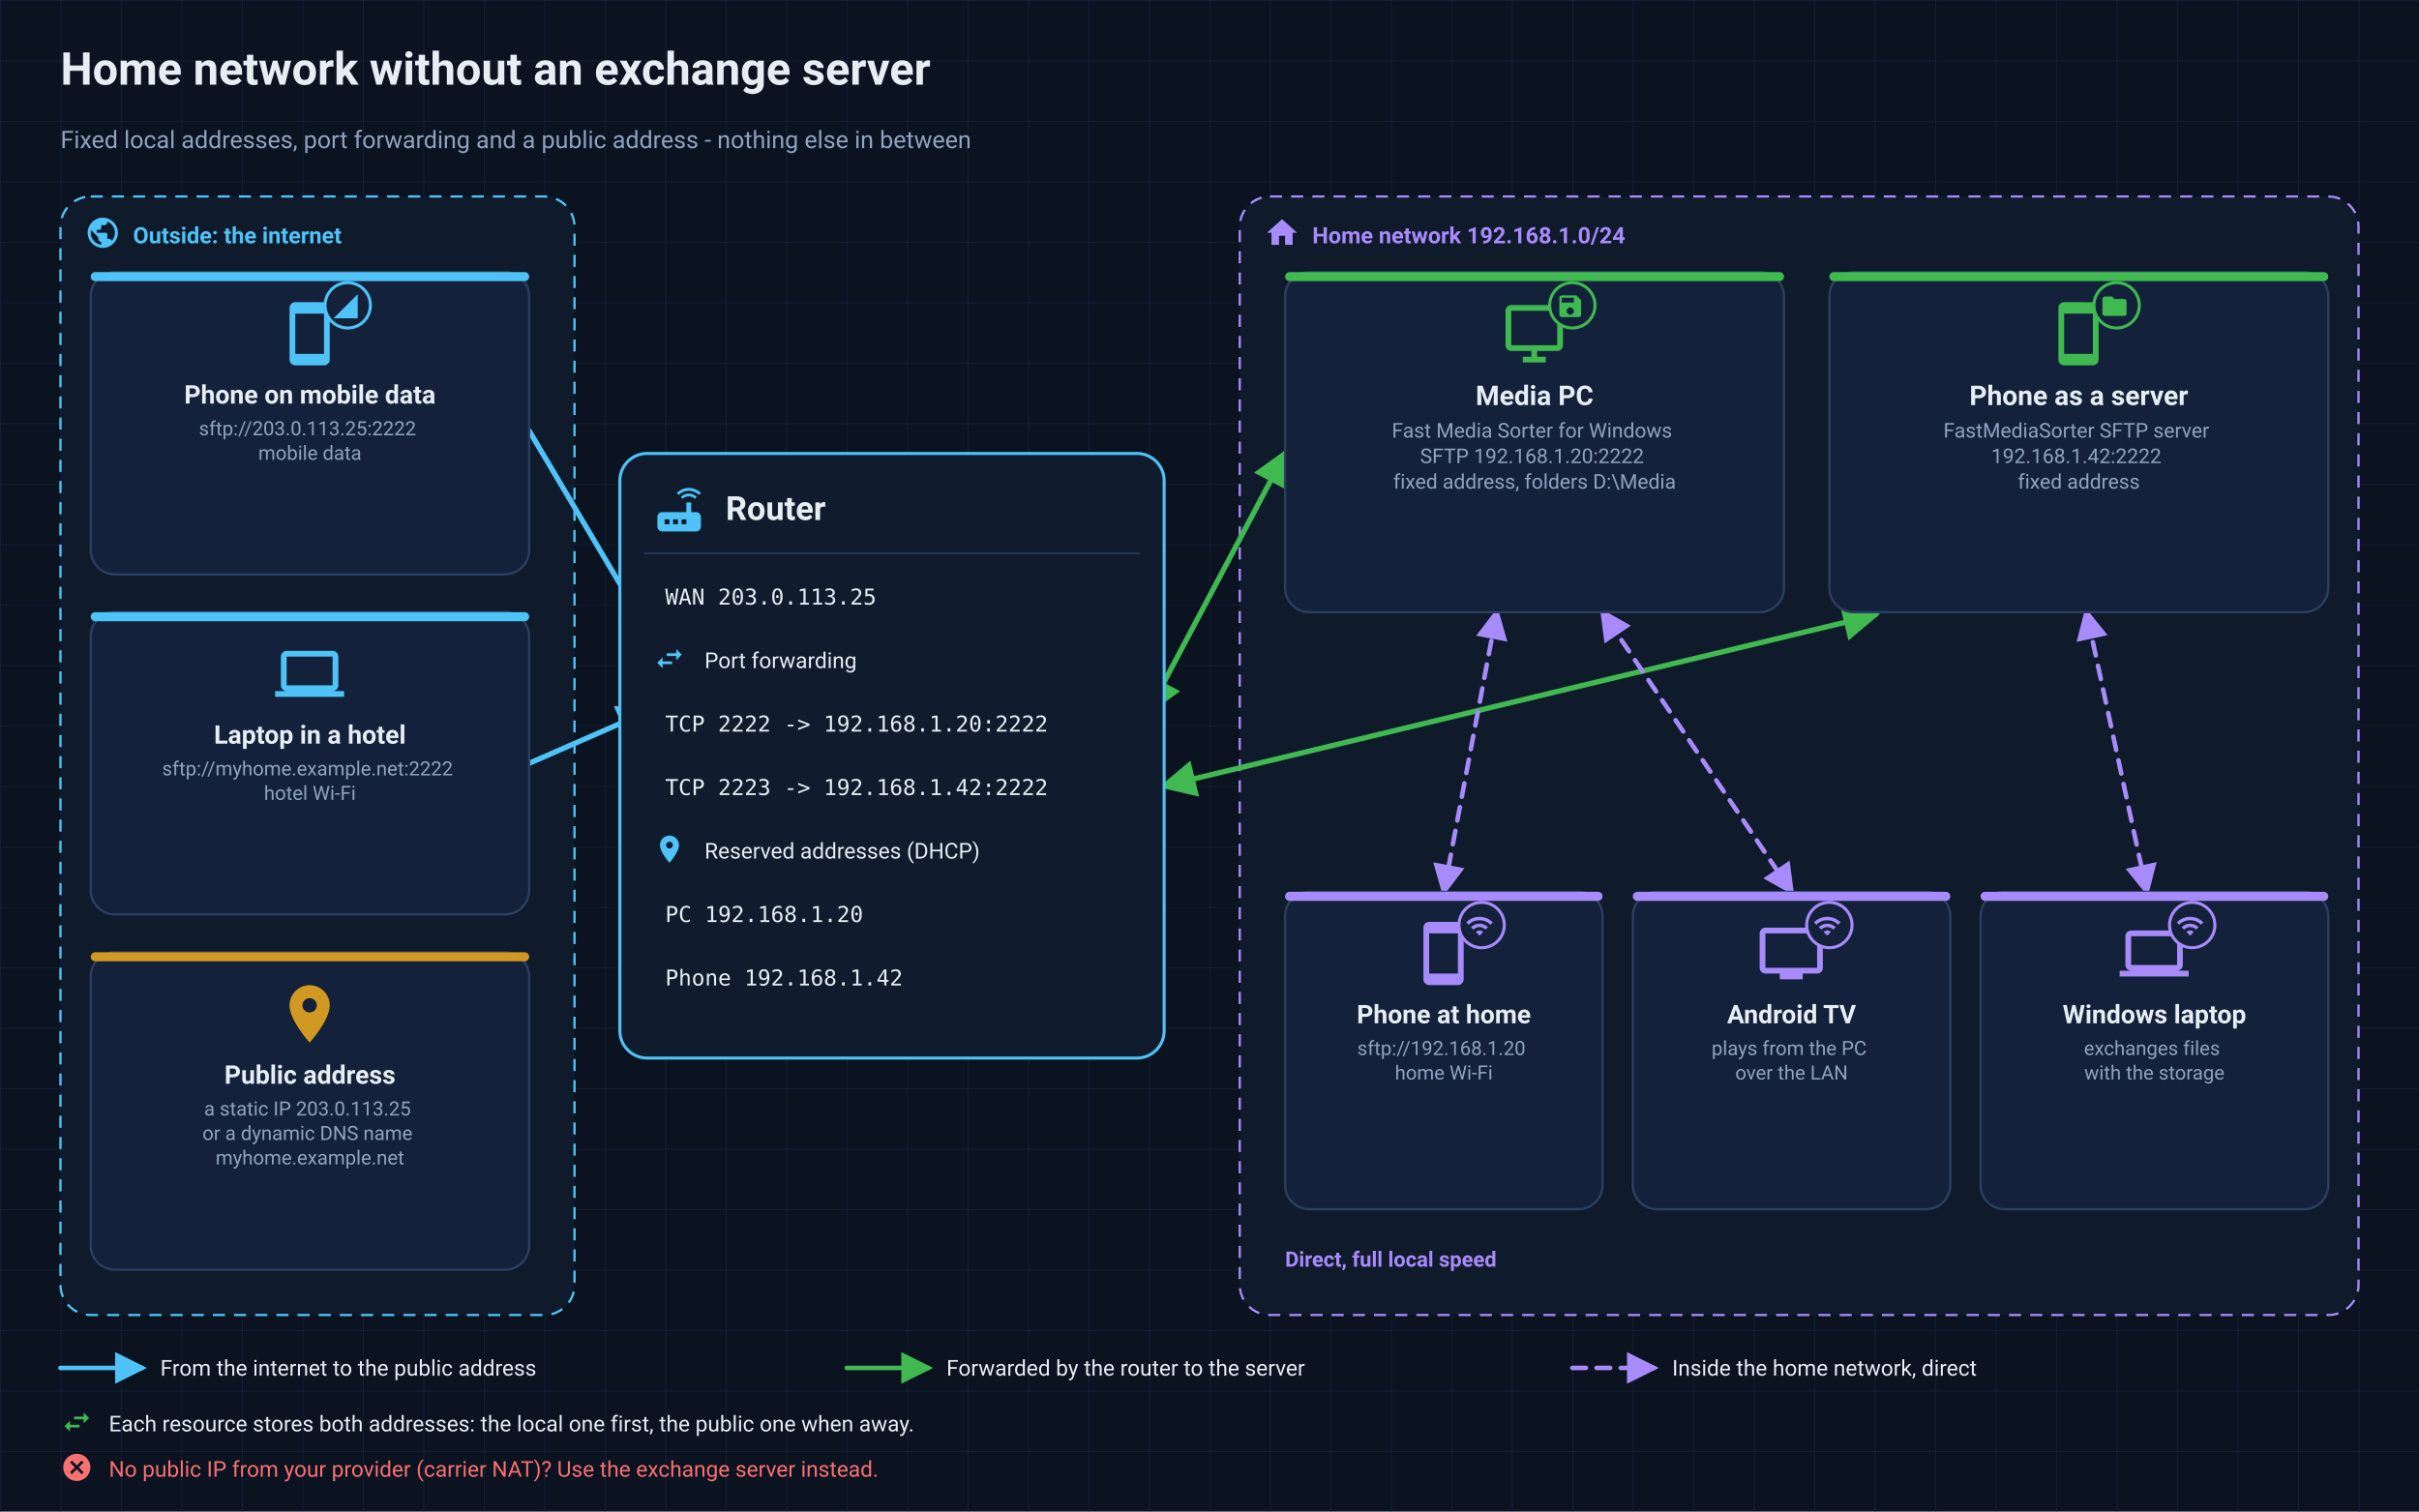
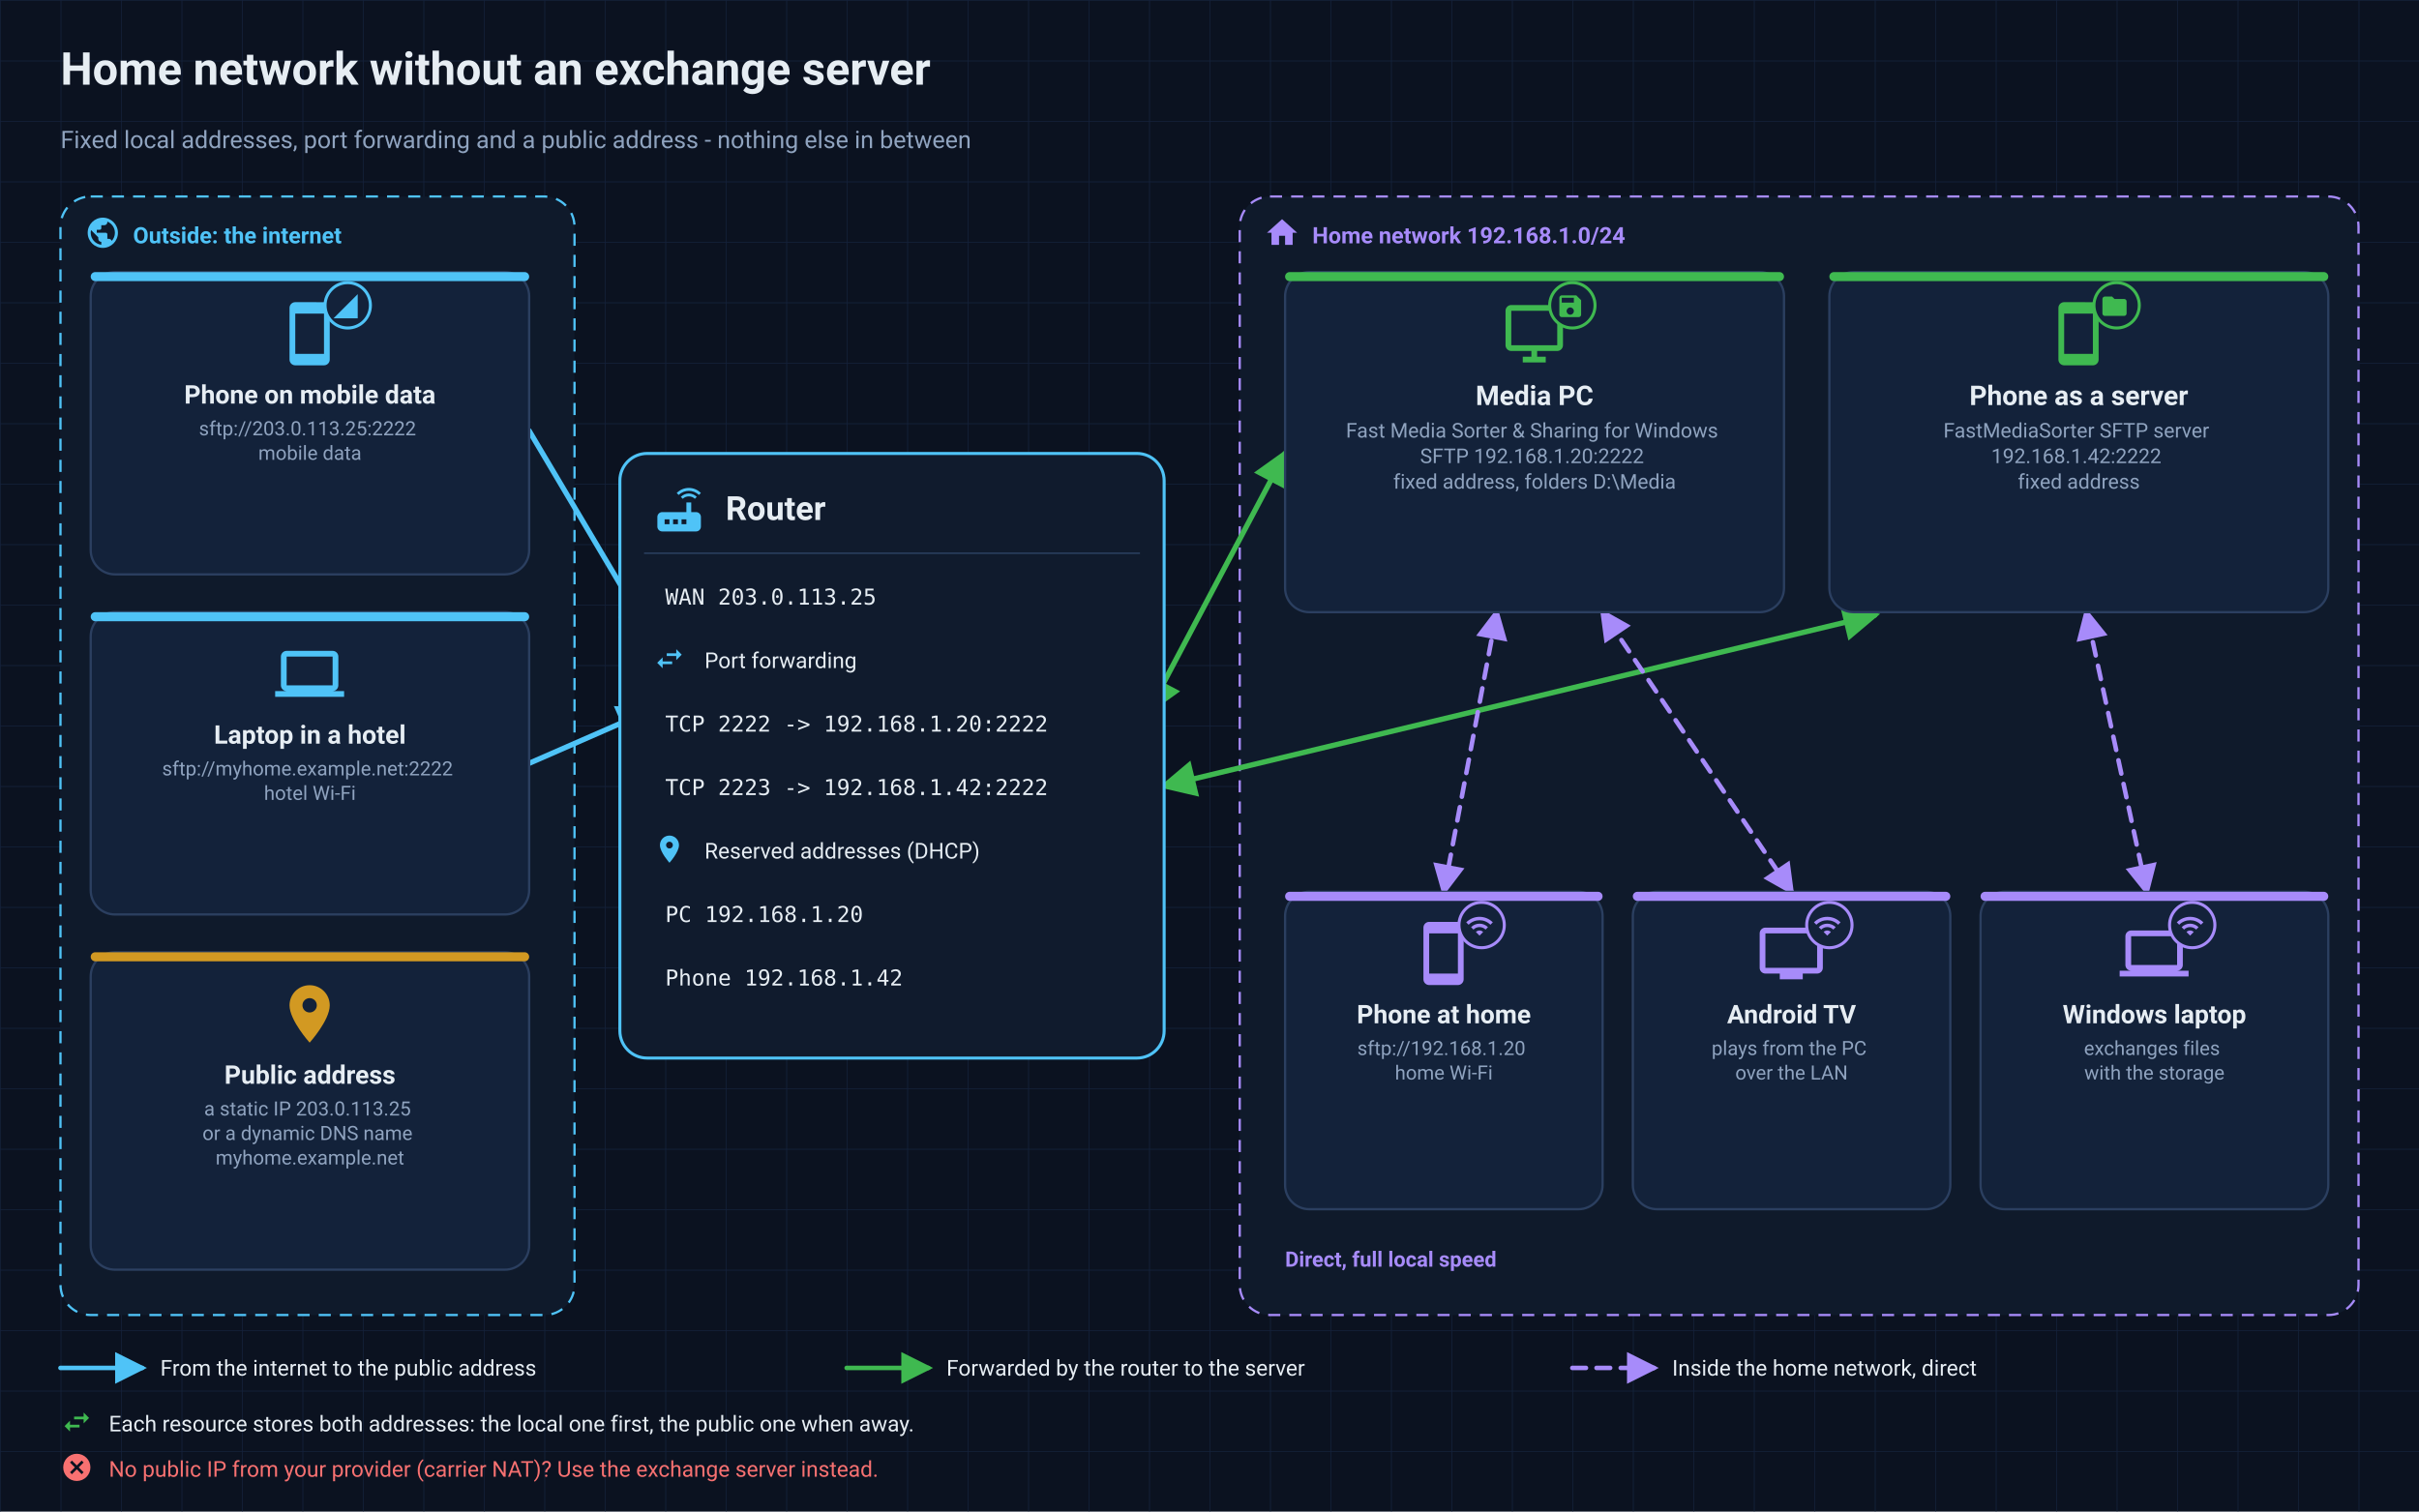
<svg xmlns="http://www.w3.org/2000/svg" viewBox="0 0 1600 1000" width="1600" height="1000" role="img" aria-labelledby="t d" lang="en">
  <defs>
    <marker id="arr-control" viewBox="0 0 10 10" refX="8.5" refY="5" markerWidth="7" markerHeight="7" orient="auto">
      <path d="M0 0L10 5L0 10z" fill="#4fc3f7" />
    </marker>
    <marker id="arr-control-s" viewBox="0 0 10 10" refX="1.5" refY="5" markerWidth="7" markerHeight="7" orient="auto">
      <path d="M10 0L0 5L10 10z" fill="#4fc3f7" />
    </marker>
    <marker id="arr-tunnel" viewBox="0 0 10 10" refX="8.5" refY="5" markerWidth="7" markerHeight="7" orient="auto">
      <path d="M0 0L10 5L0 10z" fill="#3fb950" />
    </marker>
    <marker id="arr-tunnel-s" viewBox="0 0 10 10" refX="1.5" refY="5" markerWidth="7" markerHeight="7" orient="auto">
      <path d="M10 0L0 5L10 10z" fill="#3fb950" />
    </marker>
    <marker id="arr-media" viewBox="0 0 10 10" refX="8.5" refY="5" markerWidth="7" markerHeight="7" orient="auto">
      <path d="M0 0L10 5L0 10z" fill="#d29922" />
    </marker>
    <marker id="arr-media-s" viewBox="0 0 10 10" refX="1.5" refY="5" markerWidth="7" markerHeight="7" orient="auto">
      <path d="M10 0L0 5L10 10z" fill="#d29922" />
    </marker>
    <marker id="arr-lan" viewBox="0 0 10 10" refX="8.5" refY="5" markerWidth="7" markerHeight="7" orient="auto">
      <path d="M0 0L10 5L0 10z" fill="#a78bfa" />
    </marker>
    <marker id="arr-lan-s" viewBox="0 0 10 10" refX="1.5" refY="5" markerWidth="7" markerHeight="7" orient="auto">
      <path d="M10 0L0 5L10 10z" fill="#a78bfa" />
    </marker>
    <marker id="arr-danger" viewBox="0 0 10 10" refX="8.5" refY="5" markerWidth="7" markerHeight="7" orient="auto">
      <path d="M0 0L10 5L0 10z" fill="#f87171" />
    </marker>
    <marker id="arr-danger-s" viewBox="0 0 10 10" refX="1.5" refY="5" markerWidth="7" markerHeight="7" orient="auto">
      <path d="M10 0L0 5L10 10z" fill="#f87171" />
    </marker>
    <marker id="arr-server" viewBox="0 0 10 10" refX="8.5" refY="5" markerWidth="7" markerHeight="7" orient="auto">
      <path d="M0 0L10 5L0 10z" fill="#2dd4bf" />
    </marker>
    <marker id="arr-server-s" viewBox="0 0 10 10" refX="1.5" refY="5" markerWidth="7" markerHeight="7" orient="auto">
      <path d="M10 0L0 5L10 10z" fill="#2dd4bf" />
    </marker>
    <marker id="arr-muted" viewBox="0 0 10 10" refX="8.5" refY="5" markerWidth="7" markerHeight="7" orient="auto">
      <path d="M0 0L10 5L0 10z" fill="#8fa3bf" />
    </marker>
    <marker id="arr-muted-s" viewBox="0 0 10 10" refX="1.5" refY="5" markerWidth="7" markerHeight="7" orient="auto">
      <path d="M10 0L0 5L10 10z" fill="#8fa3bf" />
    </marker>
    <marker id="arr-text" viewBox="0 0 10 10" refX="8.5" refY="5" markerWidth="7" markerHeight="7" orient="auto">
      <path d="M0 0L10 5L0 10z" fill="#e6edf3" />
    </marker>
    <marker id="arr-text-s" viewBox="0 0 10 10" refX="1.5" refY="5" markerWidth="7" markerHeight="7" orient="auto">
      <path d="M10 0L0 5L10 10z" fill="#e6edf3" />
    </marker>
    <filter id="soft" x="-20%" y="-20%" width="140%" height="140%">
      <feDropShadow dx="0" dy="4" stdDeviation="8" flood-color="#000" flood-opacity="0.18" />
    </filter>
    <filter id="glow" x="-50%" y="-50%" width="200%" height="200%">
      <feGaussianBlur stdDeviation="14" />
    </filter>
    <pattern id="grid" width="40" height="40" patternUnits="userSpaceOnUse">
      <path d="M40 0H0V40" fill="none" stroke="#14213a" stroke-width="1" />
    </pattern>
  </defs>
  <rect width="1600" height="1000" fill="#0b1220" />
  <rect width="1600" height="1000" fill="url(#grid)" />
  <text x="40" y="56" font-family="'Segoe UI', Roboto, 'Noto Sans', 'Helvetica Neue', Arial, sans-serif" font-size="30" font-weight="700" fill="#e6edf3" text-anchor="start">
    <tspan x="40" dy="0">Home network without an exchange server</tspan>
  </text>
  <text x="40" y="98" font-family="'Segoe UI', Roboto, 'Noto Sans', 'Helvetica Neue', Arial, sans-serif" font-size="16" font-weight="400" fill="#8fa3bf" text-anchor="start">
    <tspan x="40" dy="0">Fixed local addresses, port forwarding and a public address - nothing else in between</tspan>
  </text>
  <g>
    <rect x="40" y="130" width="340" height="740" rx="20" fill="#0f1a2b" stroke="#4fc3f7" stroke-width="1.5" stroke-dasharray="8 6" />
    <g transform="translate(56 142) scale(1)">
      <path d="M12 2C6.48 2 2 6.48 2 12s4.48 10 10 10 10-4.48 10-10S17.52 2 12 2zm-1 17.93c-3.95-.49-7-3.85-7-7.93 0-.62.08-1.21.21-1.79L9 15v1c0 1.1.9 2 2 2v1.93zm6.9-2.54c-.26-.81-1-1.39-1.9-1.39h-1v-3c0-.55-.45-1-1-1H8v-2h2c.55 0 1-.45 1-1V7h2c1.1 0 2-.9 2-2v-.41c2.93 1.19 5 4.06 5 7.41 0 2.08-.8 3.97-2.1 5.39z" fill="#4fc3f7" />
    </g>
    <text x="88" y="161" font-family="'Segoe UI', Roboto, 'Noto Sans', 'Helvetica Neue', Arial, sans-serif" font-size="15" font-weight="600" fill="#4fc3f7" text-anchor="start">
      <tspan x="88" dy="0">Outside: the internet</tspan>
    </text>
  </g>
  <g>
    <rect x="820" y="130" width="740" height="740" rx="20" fill="#0f1a2b" stroke="#a78bfa" stroke-width="1.5" stroke-dasharray="8 6" />
    <g transform="translate(836 142) scale(1)">
      <path d="M10 20v-6h4v6h5v-8h3L12 3 2 12h3v8z" fill="#a78bfa" />
    </g>
    <text x="868" y="161" font-family="'Segoe UI', Roboto, 'Noto Sans', 'Helvetica Neue', Arial, sans-serif" font-size="15" font-weight="600" fill="#a78bfa" text-anchor="start">
      <tspan x="868" dy="0">Home network 192.168.1.0/24</tspan>
    </text>
  </g>
  <path d="M350 285 L430 420" fill="none" stroke="#4fc3f7" stroke-width="3.5" stroke-linecap="round" stroke-linejoin="round" marker-end="url(#arr-control)" />
  <path d="M350 505 L430 470" fill="none" stroke="#4fc3f7" stroke-width="3.5" stroke-linecap="round" stroke-linejoin="round" marker-end="url(#arr-control)" />
  <path d="M760 470 L850 300" fill="none" stroke="#3fb950" stroke-width="3.5" stroke-linecap="round" stroke-linejoin="round" marker-start="url(#arr-tunnel-s)" marker-end="url(#arr-tunnel)" />
  <path d="M770 520 L1240 407" fill="none" stroke="#3fb950" stroke-width="3.5" stroke-linecap="round" stroke-linejoin="round" marker-start="url(#arr-tunnel-s)" marker-end="url(#arr-tunnel)" />
  <path d="M955 590 L990 405" fill="none" stroke="#a78bfa" stroke-width="3" stroke-linecap="round" stroke-linejoin="round" stroke-dasharray="9 7" marker-start="url(#arr-lan-s)" marker-end="url(#arr-lan)" />
  <path d="M1185 590 L1060 405" fill="none" stroke="#a78bfa" stroke-width="3" stroke-linecap="round" stroke-linejoin="round" stroke-dasharray="9 7" marker-start="url(#arr-lan-s)" marker-end="url(#arr-lan)" />
  <path d="M1420 590 L1380 405" fill="none" stroke="#a78bfa" stroke-width="3" stroke-linecap="round" stroke-linejoin="round" stroke-dasharray="9 7" marker-start="url(#arr-lan-s)" marker-end="url(#arr-lan)" />
  <g>
    <rect x="60" y="180" width="290" height="200" rx="16" fill="#13223a" stroke="#2b3f60" stroke-width="1.5" />
    <rect x="60" y="180" width="290" height="6" rx="3" fill="#4fc3f7" stroke="none" stroke-width="1.5" />
    <g transform="translate(182 198) scale(1.9)">
      <path d="M17 1.01L7 1c-1.1 0-2 .9-2 2v18c0 1.1.9 2 2 2h10c1.1 0 2-.9 2-2V3c0-1.1-.9-1.99-2-1.99zM17 19H7V5h10v14z" fill="#4fc3f7" />
    </g>
    <circle cx="230" cy="202" r="15" fill="#13223a" stroke="#4fc3f7" stroke-width="2" />
    <g transform="translate(219 193) scale(0.8)">
      <path d="M2 22h20V2z" fill="#4fc3f7" />
    </g>
    <text x="205" y="267" font-family="'Segoe UI', Roboto, 'Noto Sans', 'Helvetica Neue', Arial, sans-serif" font-size="17" font-weight="600" fill="#e6edf3" text-anchor="middle">
      <tspan x="205" dy="0">Phone on mobile data</tspan>
    </text>
    <text x="205" y="288" font-family="'Segoe UI', Roboto, 'Noto Sans', 'Helvetica Neue', Arial, sans-serif" font-size="13" font-weight="400" fill="#8fa3bf" text-anchor="middle">
      <tspan x="205" dy="0">sftp://203.0.113.25:2222</tspan>
      <tspan x="205" dy="16.2">mobile data</tspan>
    </text>
  </g>
  <g>
    <rect x="60" y="405" width="290" height="200" rx="16" fill="#13223a" stroke="#2b3f60" stroke-width="1.5" />
    <rect x="60" y="405" width="290" height="6" rx="3" fill="#4fc3f7" stroke="none" stroke-width="1.5" />
    <g transform="translate(182 423) scale(1.9)">
      <path d="M20 18c1.1 0 1.99-.9 1.99-2L22 6c0-1.1-.9-2-2-2H4c-1.1 0-2 .9-2 2v10c0 1.1.9 2 2 2H0v2h24v-2h-4zM4 6h16v10H4V6z" fill="#4fc3f7" />
    </g>
    <text x="205" y="492" font-family="'Segoe UI', Roboto, 'Noto Sans', 'Helvetica Neue', Arial, sans-serif" font-size="17" font-weight="600" fill="#e6edf3" text-anchor="middle">
      <tspan x="205" dy="0">Laptop in a hotel</tspan>
    </text>
    <text x="205" y="513" font-family="'Segoe UI', Roboto, 'Noto Sans', 'Helvetica Neue', Arial, sans-serif" font-size="13" font-weight="400" fill="#8fa3bf" text-anchor="middle">
      <tspan x="205" dy="0">sftp://myhome.example.net:2222</tspan>
      <tspan x="205" dy="16.2">hotel Wi-Fi</tspan>
    </text>
  </g>
  <g>
    <rect x="60" y="630" width="290" height="210" rx="16" fill="#13223a" stroke="#2b3f60" stroke-width="1.5" />
    <rect x="60" y="630" width="290" height="6" rx="3" fill="#d29922" stroke="none" stroke-width="1.5" />
    <g transform="translate(182 648) scale(1.9)">
      <path d="M12 2C8.13 2 5 5.13 5 9c0 5.25 7 13 7 13s7-7.75 7-13c0-3.87-3.13-7-7-7zm0 9.5c-1.38 0-2.5-1.12-2.5-2.5s1.12-2.5 2.5-2.5 2.5 1.12 2.5 2.5-1.12 2.5-2.5 2.5z" fill="#d29922" />
    </g>
    <text x="205" y="717" font-family="'Segoe UI', Roboto, 'Noto Sans', 'Helvetica Neue', Arial, sans-serif" font-size="17" font-weight="600" fill="#e6edf3" text-anchor="middle">
      <tspan x="205" dy="0">Public address</tspan>
    </text>
    <text x="205" y="738" font-family="'Segoe UI', Roboto, 'Noto Sans', 'Helvetica Neue', Arial, sans-serif" font-size="13" font-weight="400" fill="#8fa3bf" text-anchor="middle">
      <tspan x="205" dy="0">a static IP 203.0.113.25</tspan>
      <tspan x="205" dy="16.2">or a dynamic DNS name</tspan>
      <tspan x="205" dy="16.2">myhome.example.net</tspan>
    </text>
  </g>
  <g>
    <rect x="410" y="300" width="360" height="400" rx="18" fill="#101b2d" stroke="#4fc3f7" stroke-width="2" />
    <g transform="translate(430 318) scale(1.6)">
      <path d="M20.2 5.9l.8-.8C19.6 3.7 17.8 3 16 3s-3.6.7-5 2.1l.8.8C13 4.8 14.5 4.2 16 4.2s3 .6 4.2 1.7zm-.9.8c-.9-.9-2.1-1.4-3.3-1.4s-2.4.5-3.3 1.4l.8.8c.7-.7 1.6-1 2.5-1 .9 0 1.8.3 2.5 1l.8-.8zM19 13h-2V9h-2v4H5c-1.1 0-2 .9-2 2v4c0 1.1.9 2 2 2h14c1.1 0 2-.9 2-2v-4c0-1.1-.9-2-2-2zM8 18H6v-2h2v2zm3.5 0h-2v-2h2v2zm3.5 0h-2v-2h2v2z" fill="#4fc3f7" />
    </g>
    <text x="480" y="344" font-family="'Segoe UI', Roboto, 'Noto Sans', 'Helvetica Neue', Arial, sans-serif" font-size="22" font-weight="700" fill="#e6edf3" text-anchor="start">
      <tspan x="480" dy="0">Router</tspan>
    </text>
    <line x1="426" y1="366" x2="754" y2="366" stroke="#2b3f60" stroke-width="1" />
    <text x="440" y="400" font-family="Consolas, 'Roboto Mono', 'DejaVu Sans Mono', monospace" font-size="14.5" font-weight="400" fill="#e6edf3" text-anchor="start">
      <tspan x="440" dy="0">WAN  203.0.113.25</tspan>
    </text>
    <g transform="translate(432 425) scale(0.9)">
      <path d="M6.99 11L3 15l3.99 4v-3H14v-2H6.99v-3zM21 9l-3.99-4v3H10v2h7.01v3L21 9z" fill="#4fc3f7" />
    </g>
    <text x="466" y="442" font-family="'Segoe UI', Roboto, 'Noto Sans', 'Helvetica Neue', Arial, sans-serif" font-size="14.5" font-weight="400" fill="#e6edf3" text-anchor="start">
      <tspan x="466" dy="0">Port forwarding</tspan>
    </text>
    <text x="440" y="484" font-family="Consolas, 'Roboto Mono', 'DejaVu Sans Mono', monospace" font-size="14.5" font-weight="400" fill="#e6edf3" text-anchor="start">
      <tspan x="440" dy="0">TCP 2222 -&gt; 192.168.1.20:2222</tspan>
    </text>
    <text x="440" y="526" font-family="Consolas, 'Roboto Mono', 'DejaVu Sans Mono', monospace" font-size="14.5" font-weight="400" fill="#e6edf3" text-anchor="start">
      <tspan x="440" dy="0">TCP 2223 -&gt; 192.168.1.42:2222</tspan>
    </text>
    <g transform="translate(432 551) scale(0.9)">
      <path d="M12 2C8.13 2 5 5.13 5 9c0 5.25 7 13 7 13s7-7.75 7-13c0-3.87-3.13-7-7-7zm0 9.5c-1.38 0-2.5-1.12-2.5-2.5s1.12-2.5 2.5-2.5 2.5 1.12 2.5 2.5-1.12 2.5-2.5 2.5z" fill="#4fc3f7" />
    </g>
    <text x="466" y="568" font-family="'Segoe UI', Roboto, 'Noto Sans', 'Helvetica Neue', Arial, sans-serif" font-size="14.5" font-weight="400" fill="#e6edf3" text-anchor="start">
      <tspan x="466" dy="0">Reserved addresses (DHCP)</tspan>
    </text>
    <text x="440" y="610" font-family="Consolas, 'Roboto Mono', 'DejaVu Sans Mono', monospace" font-size="14.5" font-weight="400" fill="#e6edf3" text-anchor="start">
      <tspan x="440" dy="0">PC     192.168.1.20</tspan>
    </text>
    <text x="440" y="652" font-family="Consolas, 'Roboto Mono', 'DejaVu Sans Mono', monospace" font-size="14.5" font-weight="400" fill="#e6edf3" text-anchor="start">
      <tspan x="440" dy="0">Phone  192.168.1.42</tspan>
    </text>
  </g>
  <g>
    <rect x="850" y="180" width="330" height="225" rx="16" fill="#13223a" stroke="#2b3f60" stroke-width="1.5" />
    <rect x="850" y="180" width="330" height="6" rx="3" fill="#3fb950" stroke="none" stroke-width="1.5" />
    <g transform="translate(992 198) scale(1.9)">
      <path d="M20 2H4c-1.1 0-2 .9-2 2v12c0 1.1.9 2 2 2h7v2H8v2h8v-2h-3v-2h7c1.1 0 2-.9 2-2V4c0-1.1-.9-2-2-2zm0 14H4V4h16v12z" fill="#3fb950" />
    </g>
    <circle cx="1040" cy="202" r="15" fill="#13223a" stroke="#3fb950" stroke-width="2" />
    <g transform="translate(1029 193) scale(0.8)">
      <path d="M17 3H5c-1.11 0-2 .9-2 2v14c0 1.1.89 2 2 2h14c1.1 0 2-.9 2-2V7l-4-4zm-5 16c-1.66 0-3-1.34-3-3s1.34-3 3-3 3 1.34 3 3-1.34 3-3 3zm3-10H5V5h10v4z" fill="#3fb950" />
    </g>
    <text x="1015" y="268" font-family="'Segoe UI', Roboto, 'Noto Sans', 'Helvetica Neue', Arial, sans-serif" font-size="18" font-weight="600" fill="#e6edf3" text-anchor="middle">
      <tspan x="1015" dy="0">Media PC</tspan>
    </text>
    <text x="1015" y="289.5" font-family="'Segoe UI', Roboto, 'Noto Sans', 'Helvetica Neue', Arial, sans-serif" font-size="13.5" font-weight="400" fill="#8fa3bf" text-anchor="middle">
-       <tspan x="1015" dy="0">Fast Media Sorter for Windows</tspan>
+       <tspan x="1015" dy="0">Fast Media Sorter &amp; Sharing for Windows</tspan>
      <tspan x="1015" dy="16.9">SFTP 192.168.1.20:2222</tspan>
      <tspan x="1015" dy="16.9">fixed address, folders D:\Media</tspan>
    </text>
  </g>
  <g>
    <rect x="1210" y="180" width="330" height="225" rx="16" fill="#13223a" stroke="#2b3f60" stroke-width="1.5" />
    <rect x="1210" y="180" width="330" height="6" rx="3" fill="#3fb950" stroke="none" stroke-width="1.5" />
    <g transform="translate(1352 198) scale(1.9)">
      <path d="M17 1.01L7 1c-1.1 0-2 .9-2 2v18c0 1.1.9 2 2 2h10c1.1 0 2-.9 2-2V3c0-1.1-.9-1.99-2-1.99zM17 19H7V5h10v14z" fill="#3fb950" />
    </g>
    <circle cx="1400" cy="202" r="15" fill="#13223a" stroke="#3fb950" stroke-width="2" />
    <g transform="translate(1389 193) scale(0.8)">
      <path d="M10 4H4c-1.1 0-1.99.9-1.99 2L2 18c0 1.1.9 2 2 2h16c1.1 0 2-.9 2-2V8c0-1.1-.9-2-2-2h-8l-2-2z" fill="#3fb950" />
    </g>
    <text x="1375" y="268" font-family="'Segoe UI', Roboto, 'Noto Sans', 'Helvetica Neue', Arial, sans-serif" font-size="18" font-weight="600" fill="#e6edf3" text-anchor="middle">
      <tspan x="1375" dy="0">Phone as a server</tspan>
    </text>
    <text x="1375" y="289.5" font-family="'Segoe UI', Roboto, 'Noto Sans', 'Helvetica Neue', Arial, sans-serif" font-size="13.5" font-weight="400" fill="#8fa3bf" text-anchor="middle">
      <tspan x="1375" dy="0">FastMediaSorter SFTP server</tspan>
      <tspan x="1375" dy="16.9">192.168.1.42:2222</tspan>
      <tspan x="1375" dy="16.9">fixed address</tspan>
    </text>
  </g>
  <g>
    <rect x="850" y="590" width="210" height="210" rx="16" fill="#13223a" stroke="#2b3f60" stroke-width="1.5" />
    <rect x="850" y="590" width="210" height="6" rx="3" fill="#a78bfa" stroke="none" stroke-width="1.5" />
    <g transform="translate(932 608) scale(1.9)">
      <path d="M17 1.01L7 1c-1.1 0-2 .9-2 2v18c0 1.1.9 2 2 2h10c1.1 0 2-.9 2-2V3c0-1.1-.9-1.99-2-1.99zM17 19H7V5h10v14z" fill="#a78bfa" />
    </g>
    <circle cx="980" cy="612" r="15" fill="#13223a" stroke="#a78bfa" stroke-width="2" />
    <g transform="translate(969 603) scale(0.8)">
      <path d="M1 9l2 2c4.97-4.97 13.03-4.97 18 0l2-2C16.93 2.93 7.08 2.93 1 9zm8 8l3 3 3-3c-1.65-1.66-4.34-1.66-6 0zm-4-4l2 2c2.76-2.76 7.24-2.76 10 0l2-2C15.14 9.14 8.87 9.14 5 13z" fill="#a78bfa" />
    </g>
    <text x="955" y="677" font-family="'Segoe UI', Roboto, 'Noto Sans', 'Helvetica Neue', Arial, sans-serif" font-size="17" font-weight="600" fill="#e6edf3" text-anchor="middle">
      <tspan x="955" dy="0">Phone at home</tspan>
    </text>
    <text x="955" y="698" font-family="'Segoe UI', Roboto, 'Noto Sans', 'Helvetica Neue', Arial, sans-serif" font-size="13" font-weight="400" fill="#8fa3bf" text-anchor="middle">
      <tspan x="955" dy="0">sftp://192.168.1.20</tspan>
      <tspan x="955" dy="16.2">home Wi-Fi</tspan>
    </text>
  </g>
  <g>
    <rect x="1080" y="590" width="210" height="210" rx="16" fill="#13223a" stroke="#2b3f60" stroke-width="1.5" />
    <rect x="1080" y="590" width="210" height="6" rx="3" fill="#a78bfa" stroke="none" stroke-width="1.5" />
    <g transform="translate(1162 608) scale(1.9)">
      <path d="M21 3H3c-1.1 0-2 .9-2 2v12c0 1.1.9 2 2 2h5v2h8v-2h5c1.1 0 1.99-.9 1.99-2L23 5c0-1.1-.9-2-2-2zm0 14H3V5h18v12z" fill="#a78bfa" />
    </g>
    <circle cx="1210" cy="612" r="15" fill="#13223a" stroke="#a78bfa" stroke-width="2" />
    <g transform="translate(1199 603) scale(0.8)">
      <path d="M1 9l2 2c4.97-4.97 13.03-4.97 18 0l2-2C16.93 2.93 7.08 2.93 1 9zm8 8l3 3 3-3c-1.65-1.66-4.34-1.66-6 0zm-4-4l2 2c2.76-2.76 7.24-2.76 10 0l2-2C15.14 9.14 8.87 9.14 5 13z" fill="#a78bfa" />
    </g>
    <text x="1185" y="677" font-family="'Segoe UI', Roboto, 'Noto Sans', 'Helvetica Neue', Arial, sans-serif" font-size="17" font-weight="600" fill="#e6edf3" text-anchor="middle">
      <tspan x="1185" dy="0">Android TV</tspan>
    </text>
    <text x="1185" y="698" font-family="'Segoe UI', Roboto, 'Noto Sans', 'Helvetica Neue', Arial, sans-serif" font-size="13" font-weight="400" fill="#8fa3bf" text-anchor="middle">
      <tspan x="1185" dy="0">plays from the PC</tspan>
      <tspan x="1185" dy="16.2">over the LAN</tspan>
    </text>
  </g>
  <g>
    <rect x="1310" y="590" width="230" height="210" rx="16" fill="#13223a" stroke="#2b3f60" stroke-width="1.5" />
    <rect x="1310" y="590" width="230" height="6" rx="3" fill="#a78bfa" stroke="none" stroke-width="1.5" />
    <g transform="translate(1402 608) scale(1.9)">
      <path d="M20 18c1.1 0 1.99-.9 1.99-2L22 6c0-1.1-.9-2-2-2H4c-1.1 0-2 .9-2 2v10c0 1.1.9 2 2 2H0v2h24v-2h-4zM4 6h16v10H4V6z" fill="#a78bfa" />
    </g>
    <circle cx="1450" cy="612" r="15" fill="#13223a" stroke="#a78bfa" stroke-width="2" />
    <g transform="translate(1439 603) scale(0.8)">
      <path d="M1 9l2 2c4.97-4.97 13.03-4.97 18 0l2-2C16.93 2.93 7.08 2.93 1 9zm8 8l3 3 3-3c-1.65-1.66-4.34-1.66-6 0zm-4-4l2 2c2.76-2.76 7.24-2.76 10 0l2-2C15.14 9.14 8.87 9.14 5 13z" fill="#a78bfa" />
    </g>
    <text x="1425" y="677" font-family="'Segoe UI', Roboto, 'Noto Sans', 'Helvetica Neue', Arial, sans-serif" font-size="17" font-weight="600" fill="#e6edf3" text-anchor="middle">
      <tspan x="1425" dy="0">Windows laptop</tspan>
    </text>
    <text x="1425" y="698" font-family="'Segoe UI', Roboto, 'Noto Sans', 'Helvetica Neue', Arial, sans-serif" font-size="13" font-weight="400" fill="#8fa3bf" text-anchor="middle">
      <tspan x="1425" dy="0">exchanges files</tspan>
      <tspan x="1425" dy="16.2">with the storage</tspan>
    </text>
  </g>
  <text x="850" y="838" font-family="'Segoe UI', Roboto, 'Noto Sans', 'Helvetica Neue', Arial, sans-serif" font-size="14" font-weight="600" fill="#a78bfa" text-anchor="start">
    <tspan x="850" dy="0">Direct, full local speed</tspan>
  </text>
  <path d="M40 905 L94 905" fill="none" stroke="#4fc3f7" stroke-width="3" stroke-linecap="round" stroke-linejoin="round" marker-end="url(#arr-control)" />
  <text x="106" y="910.1" font-family="'Segoe UI', Roboto, 'Noto Sans', 'Helvetica Neue', Arial, sans-serif" font-size="14.5" font-weight="400" fill="#e6edf3" text-anchor="start">
    <tspan x="106" dy="0">From the internet to the public address</tspan>
  </text>
  <path d="M560 905 L614 905" fill="none" stroke="#3fb950" stroke-width="3" stroke-linecap="round" stroke-linejoin="round" marker-end="url(#arr-tunnel)" />
  <text x="626" y="910.1" font-family="'Segoe UI', Roboto, 'Noto Sans', 'Helvetica Neue', Arial, sans-serif" font-size="14.5" font-weight="400" fill="#e6edf3" text-anchor="start">
    <tspan x="626" dy="0">Forwarded by the router to the server</tspan>
  </text>
  <path d="M1040 905 L1094 905" fill="none" stroke="#a78bfa" stroke-width="3" stroke-linecap="round" stroke-linejoin="round" stroke-dasharray="9 7" marker-end="url(#arr-lan)" />
  <text x="1106" y="910.1" font-family="'Segoe UI', Roboto, 'Noto Sans', 'Helvetica Neue', Arial, sans-serif" font-size="14.5" font-weight="400" fill="#e6edf3" text-anchor="start">
    <tspan x="1106" dy="0">Inside the home network, direct</tspan>
  </text>
  <g transform="translate(40 930) scale(0.9)">
    <path d="M6.99 11L3 15l3.99 4v-3H14v-2H6.99v-3zM21 9l-3.99-4v3H10v2h7.01v3L21 9z" fill="#3fb950" />
  </g>
  <text x="72" y="947" font-family="'Segoe UI', Roboto, 'Noto Sans', 'Helvetica Neue', Arial, sans-serif" font-size="14.5" font-weight="400" fill="#e6edf3" text-anchor="start">
    <tspan x="72" dy="0">Each resource stores both addresses: the local one first, the public one when away.</tspan>
  </text>
  <g transform="translate(40 960) scale(0.9)">
    <path d="M12 2C6.47 2 2 6.47 2 12s4.47 10 10 10 10-4.47 10-10S17.53 2 12 2zm5 13.59L15.59 17 12 13.41 8.41 17 7 15.59 10.59 12 7 8.41 8.41 7 12 10.59 15.59 7 17 8.41 13.41 12 17 15.59z" fill="#f87171" />
  </g>
  <text x="72" y="977" font-family="'Segoe UI', Roboto, 'Noto Sans', 'Helvetica Neue', Arial, sans-serif" font-size="14.5" font-weight="400" fill="#f87171" text-anchor="start">
    <tspan x="72" dy="0">No public IP from your provider (carrier NAT)? Use the exchange server instead.</tspan>
  </text>
</svg>
